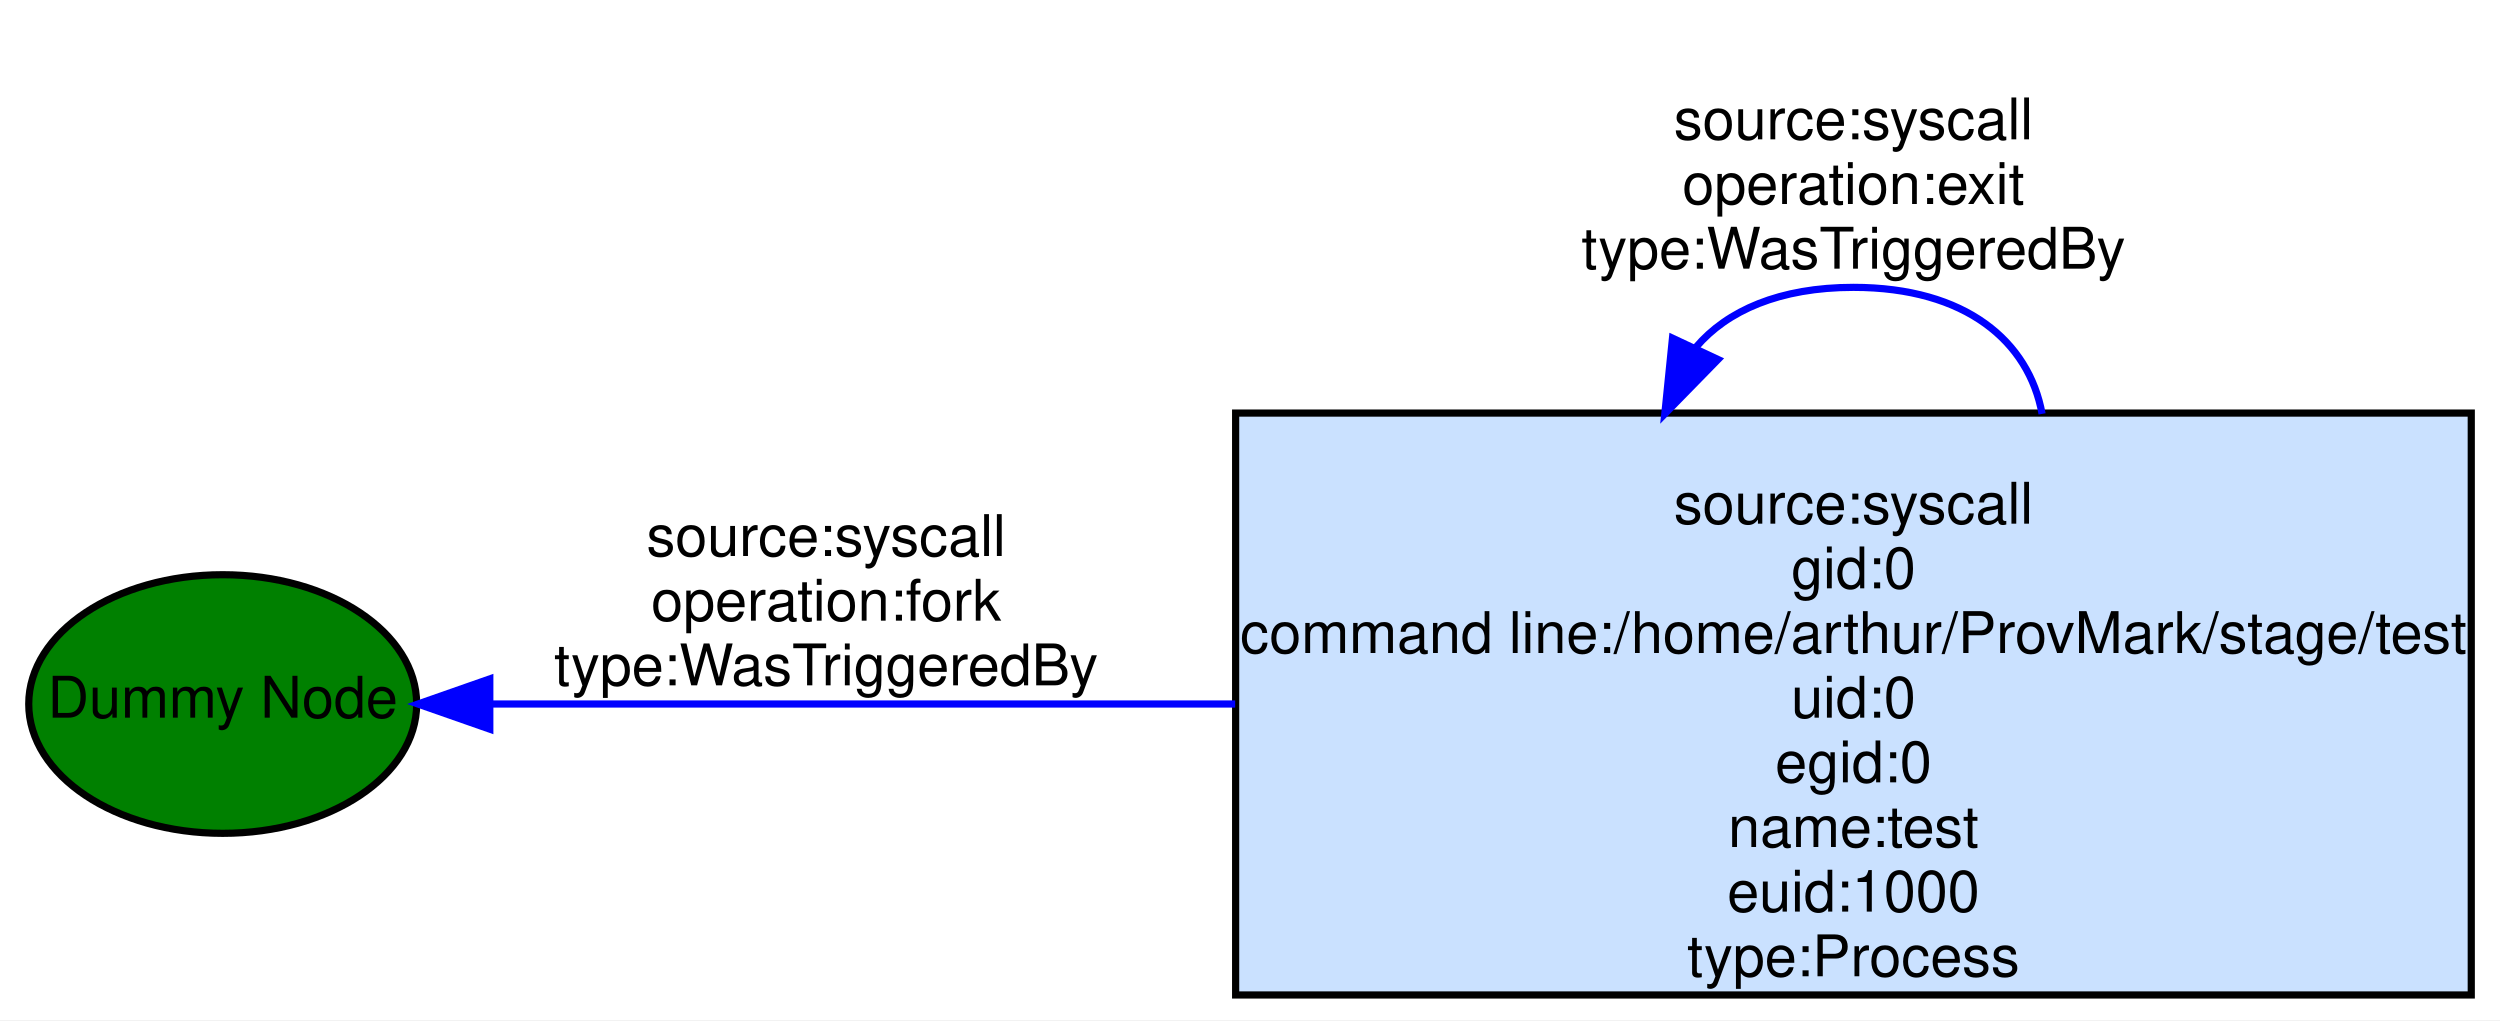
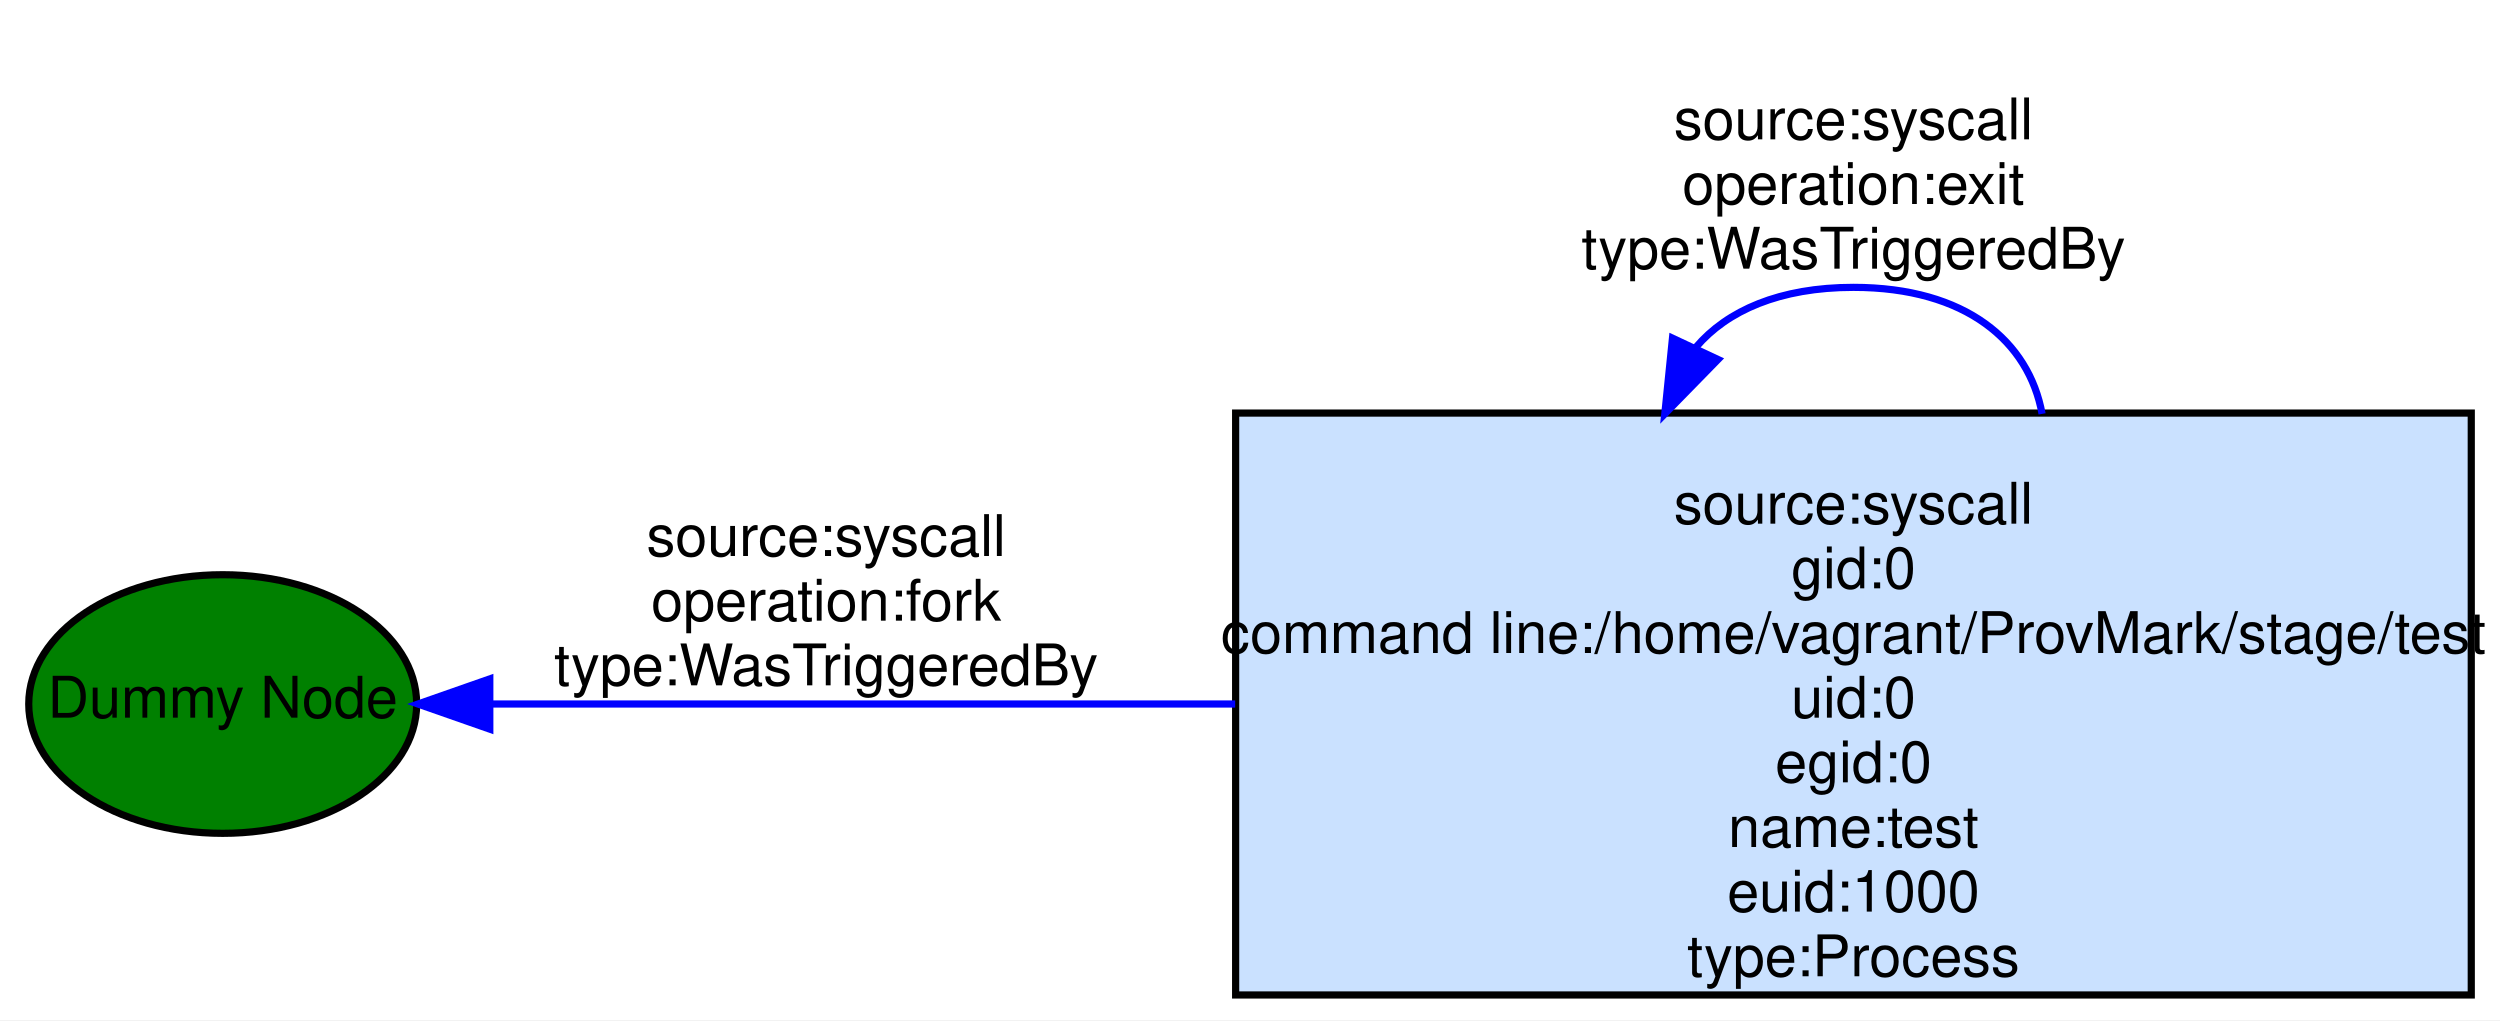
<svg xmlns="http://www.w3.org/2000/svg" width="348pt" height="142pt" viewBox="0.00 0.00 348.00 142.00">
  <g id="graph0" class="graph" transform="scale(1 1) rotate(0) translate(4 138)">
    <polygon fill="white" stroke="none" points="-4,4 -4,-138 344,-138 344,4 -4,4" />
    <g id="node1" class="node">
      <ellipse fill="green" stroke="black" cx="27" cy="-40" rx="27" ry="18" />
      <text text-anchor="middle" x="27" y="-38.1" font-family="Helvetica,sans-Serif" font-size="8.00">Dummy Node</text>
    </g>
    <g id="node2" class="node">
      <polygon fill="#cae1ff" stroke="black" points="340,-80.5 168,-80.5 168,0.5 340,0.5 340,-80.5" />
      <text text-anchor="middle" x="254" y="-65.1" font-family="Helvetica,sans-Serif" font-size="8.00">source:syscall</text>
      <text text-anchor="middle" x="254" y="-56.1" font-family="Helvetica,sans-Serif" font-size="8.00">gid:0</text>
-       <text text-anchor="middle" x="254" y="-47.1" font-family="Helvetica,sans-Serif" font-size="8.00">command line:/home/arthur/ProvMark/stage/test</text>
+       <text text-anchor="middle" x="254" y="-47.1" font-family="Helvetica,sans-Serif" font-size="8.00">command line:/home/vagrant/ProvMark/stage/test</text>
      <text text-anchor="middle" x="254" y="-38.1" font-family="Helvetica,sans-Serif" font-size="8.00">uid:0</text>
      <text text-anchor="middle" x="254" y="-29.1" font-family="Helvetica,sans-Serif" font-size="8.00">egid:0</text>
      <text text-anchor="middle" x="254" y="-20.1" font-family="Helvetica,sans-Serif" font-size="8.00">name:test</text>
      <text text-anchor="middle" x="254" y="-11.1" font-family="Helvetica,sans-Serif" font-size="8.00">euid:1000</text>
      <text text-anchor="middle" x="254" y="-2.1" font-family="Helvetica,sans-Serif" font-size="8.00">type:Process</text>
    </g>
    <g id="edge1" class="edge">
      <path fill="none" stroke="blue" d="M167.937,-40C132.074,-40 92.249,-40 64.284,-40" />
      <polygon fill="blue" stroke="blue" points="64.18,-36.5 54.18,-40 64.18,-43.5 64.18,-36.5" />
      <text text-anchor="middle" x="111" y="-60.6" font-family="Helvetica,sans-Serif" font-size="8.00">source:syscall</text>
      <text text-anchor="middle" x="111" y="-51.6" font-family="Helvetica,sans-Serif" font-size="8.00">operation:fork</text>
      <text text-anchor="middle" x="111" y="-42.6" font-family="Helvetica,sans-Serif" font-size="8.00">type:WasTriggeredBy</text>
    </g>
    <g id="edge2" class="edge">
      <path fill="none" stroke="blue" d="M280.259,-80.387C278.423,-90.466 269.67,-98 254,-98 243.717,-98 236.412,-94.755 232.086,-89.676" />
      <polygon fill="blue" stroke="blue" points="235.148,-87.962 227.741,-80.387 228.808,-90.928 235.148,-87.962" />
      <text text-anchor="middle" x="254" y="-118.6" font-family="Helvetica,sans-Serif" font-size="8.00">source:syscall</text>
      <text text-anchor="middle" x="254" y="-109.6" font-family="Helvetica,sans-Serif" font-size="8.00">operation:exit</text>
      <text text-anchor="middle" x="254" y="-100.6" font-family="Helvetica,sans-Serif" font-size="8.00">type:WasTriggeredBy</text>
    </g>
  </g>
</svg>
